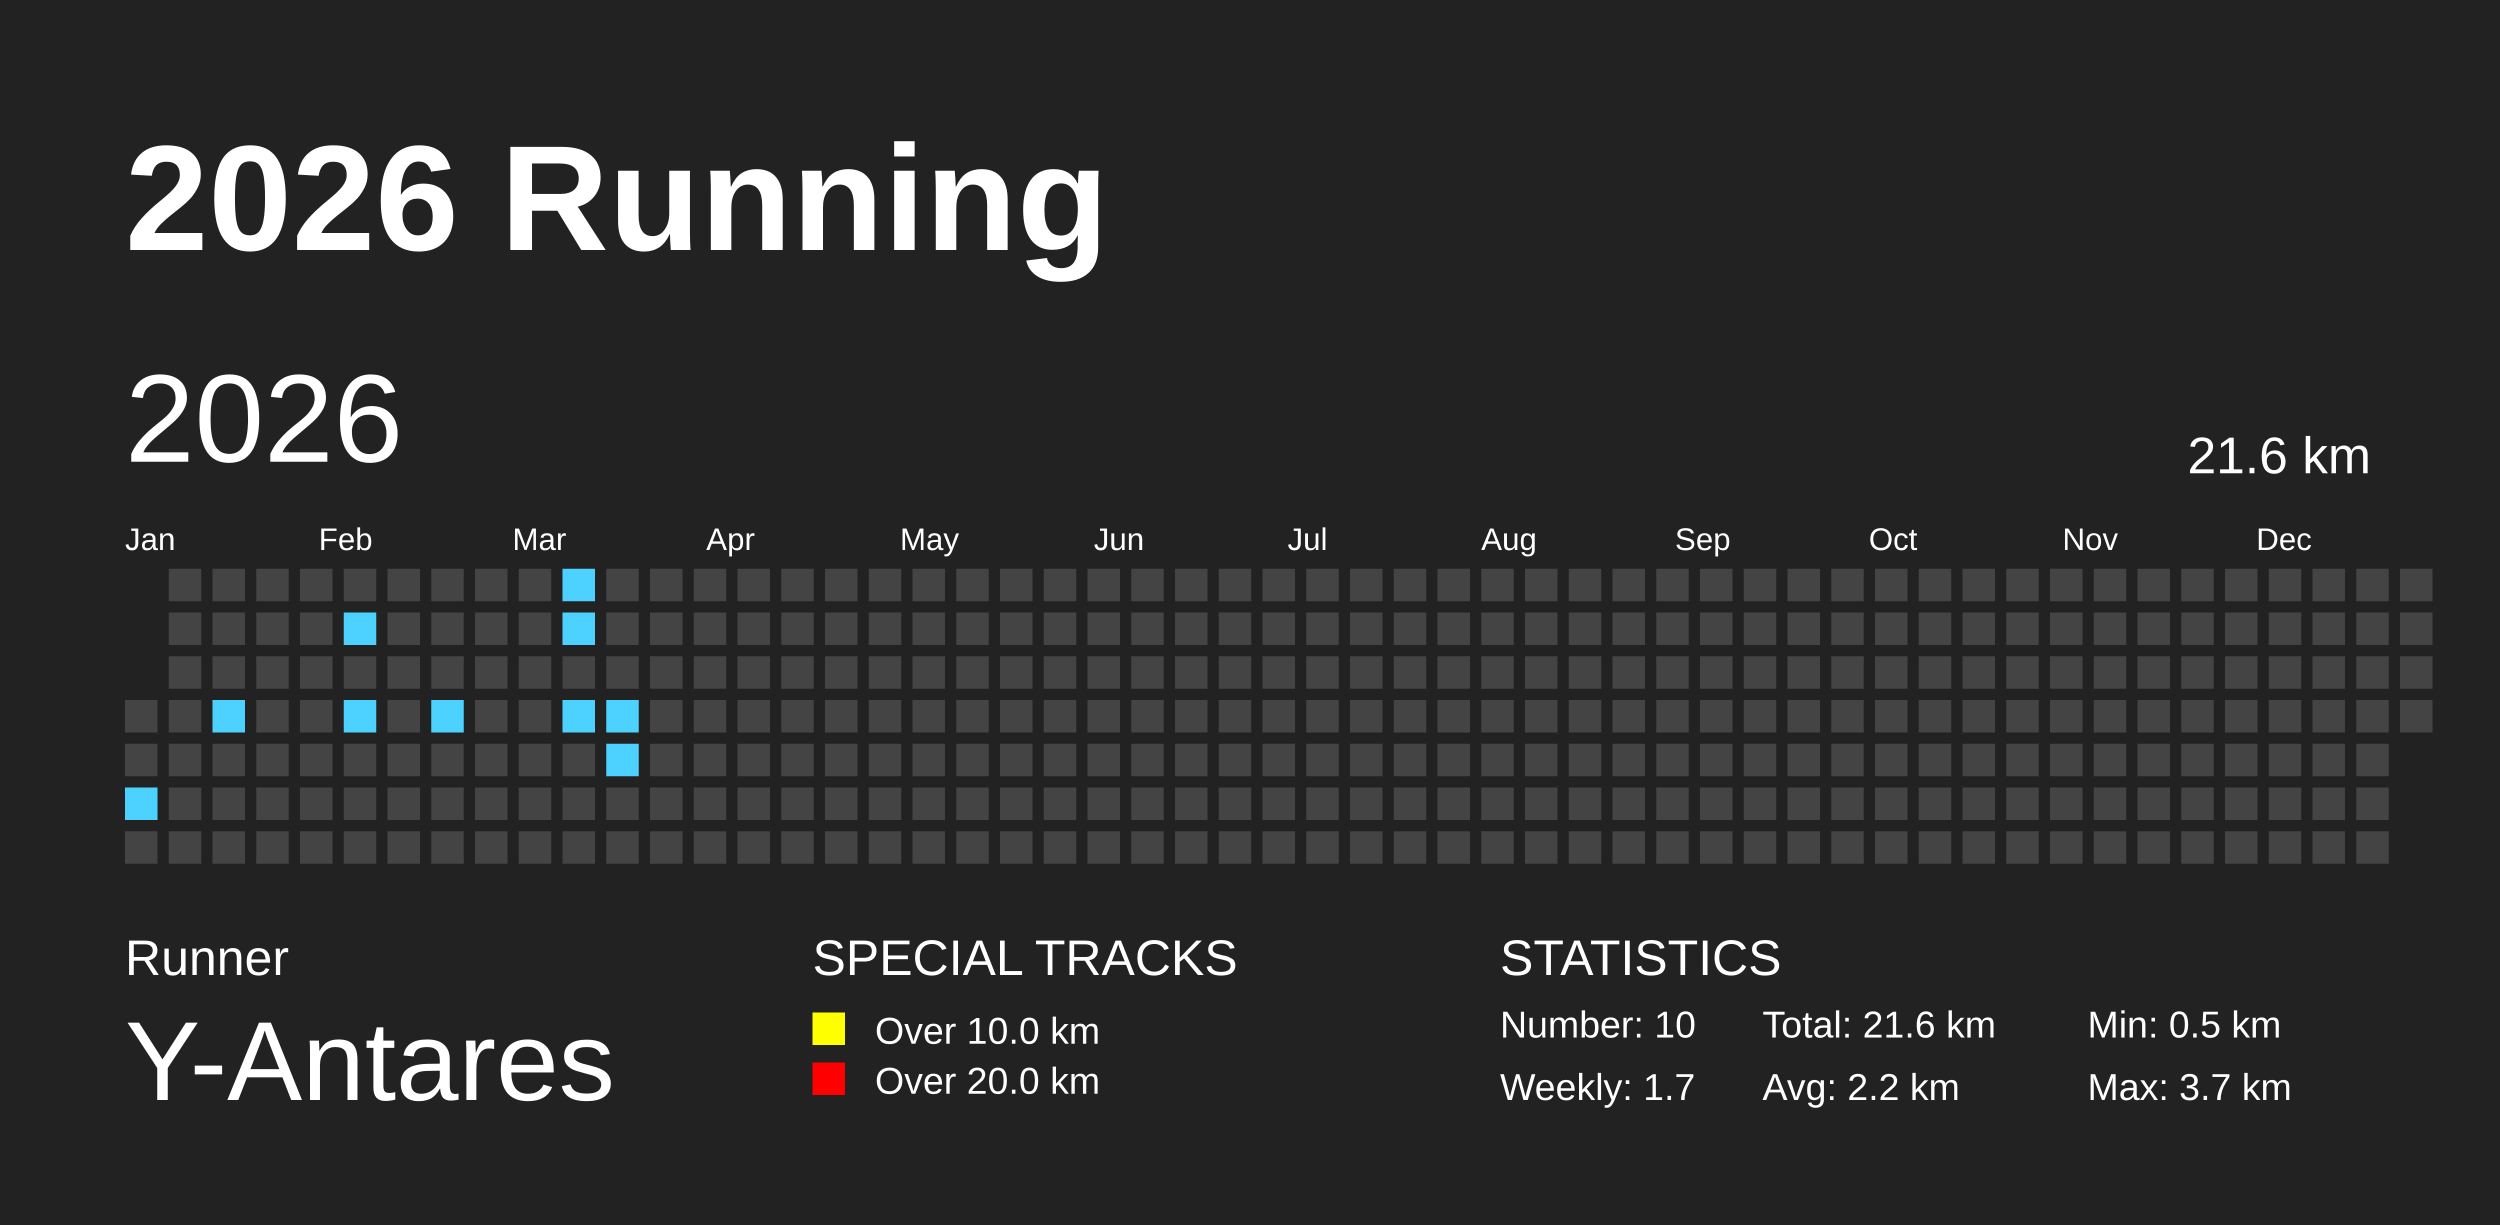
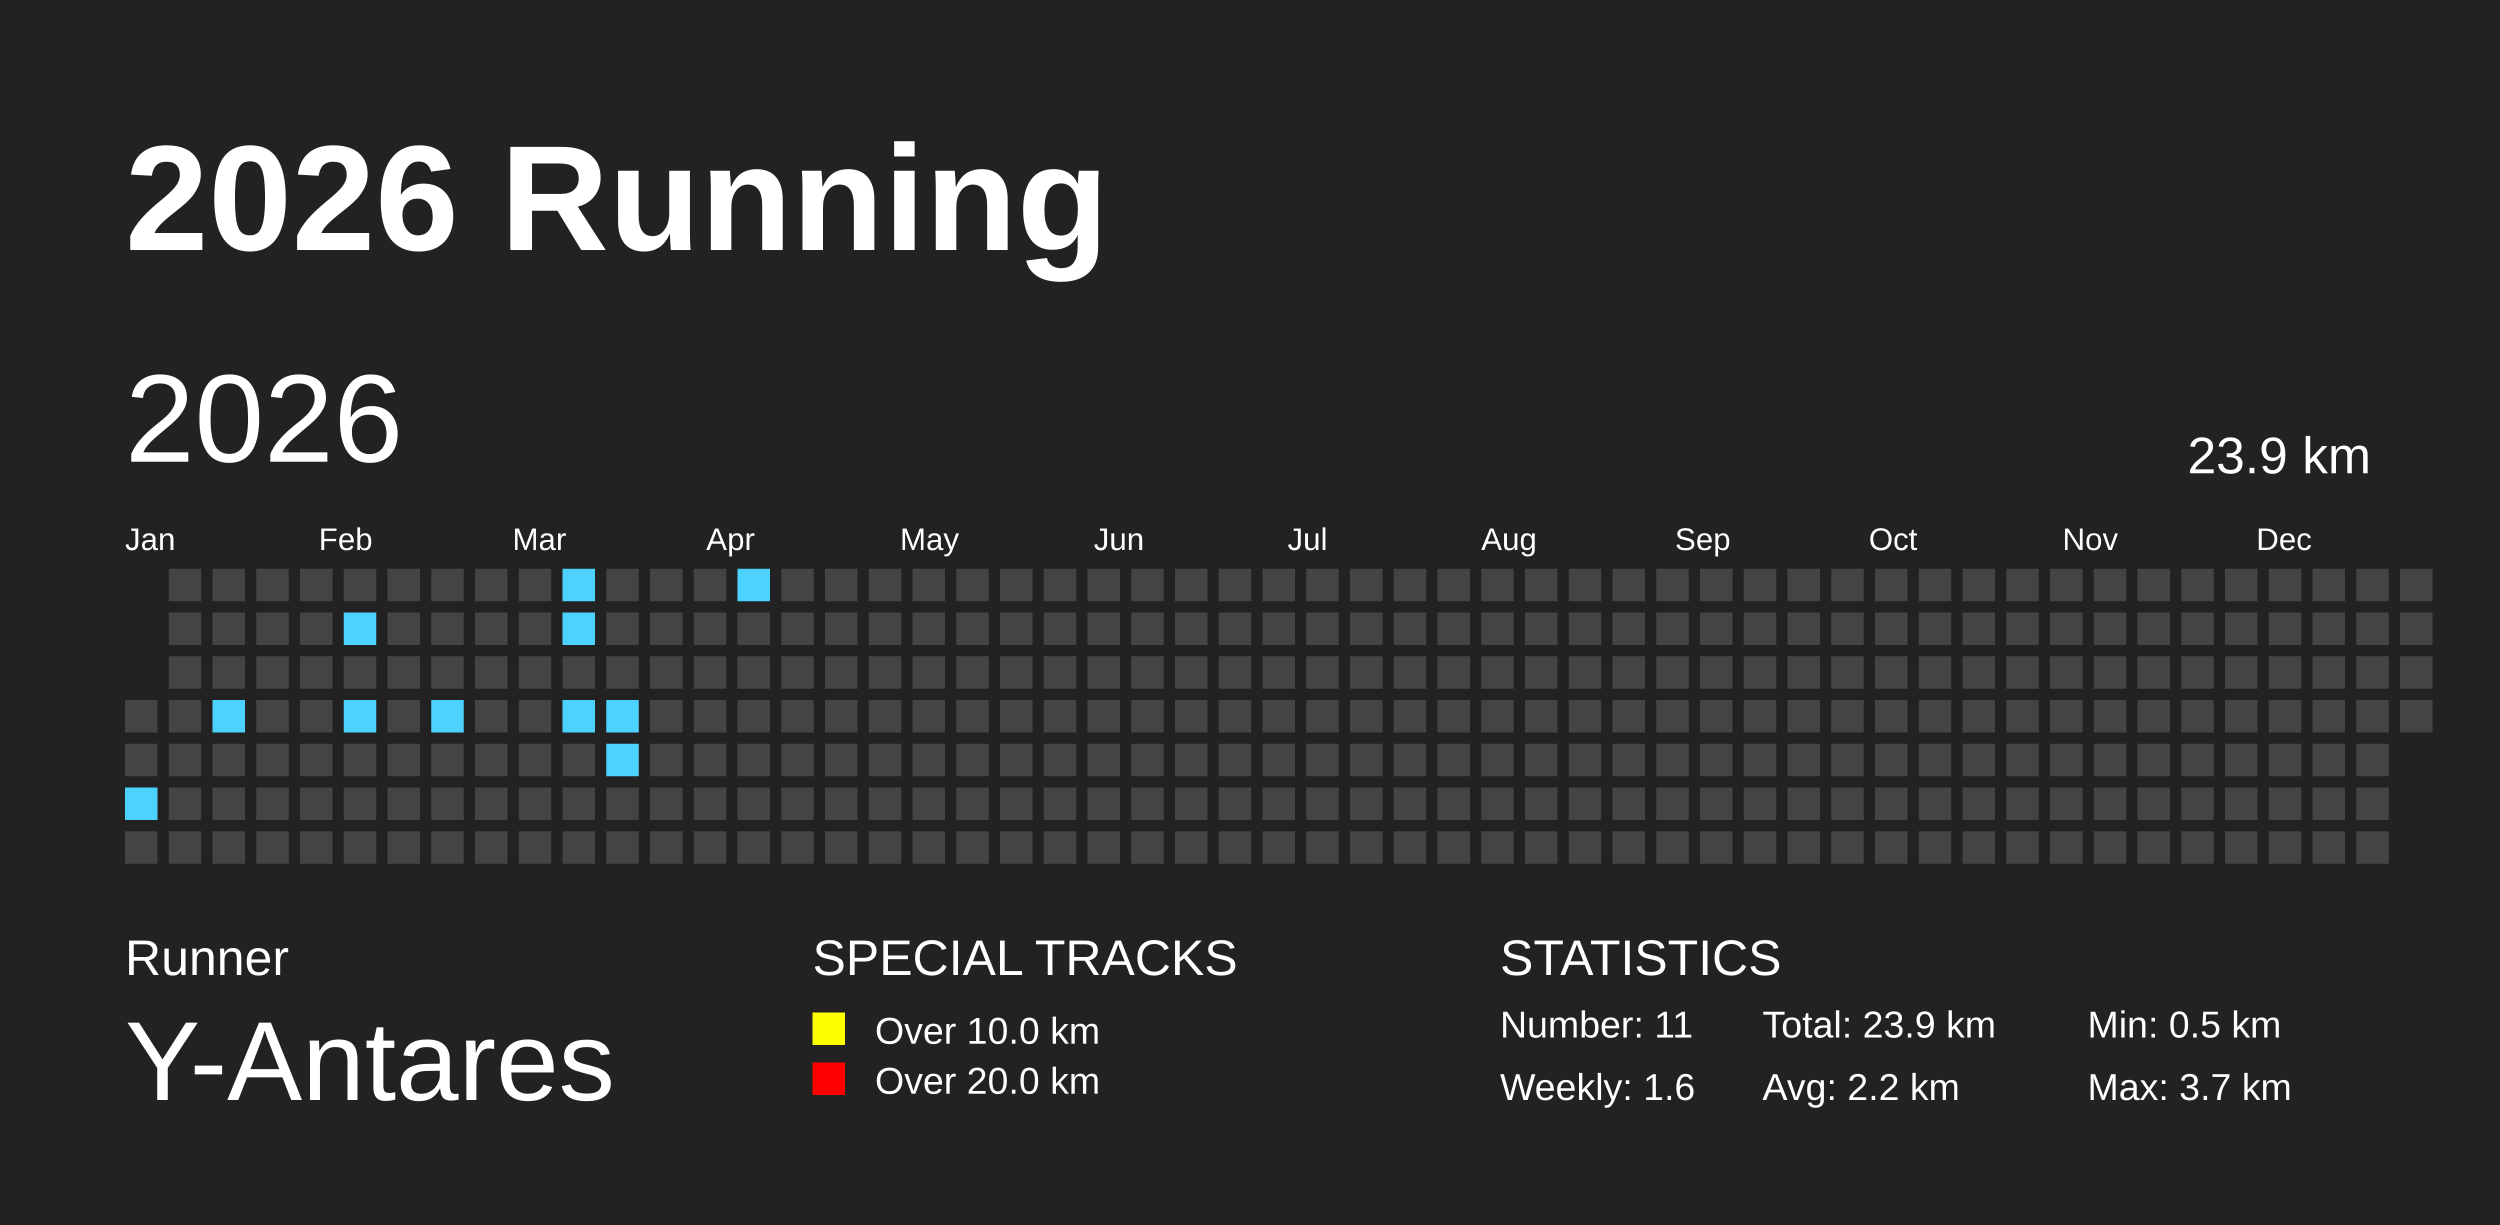
<svg xmlns="http://www.w3.org/2000/svg" baseProfile="full" height="98mm" version="1.1" viewBox="0,0,200,98" width="200mm">
  <defs />
  <rect fill="#222222" height="98" width="200" x="0" y="0" />
  <text fill="#FFFFFF" style="font-size:12px; font-family:Arial; font-weight:bold;" x="10" y="20">2026 Running</text>
  <text fill="#FFFFFF" style="font-size:4px; font-family:Arial" x="10" y="78">Runner</text>
  <text fill="#FFFFFF" style="font-size:9px; font-family:Arial" x="10" y="88">Y-Antares</text>
  <text fill="#FFFFFF" style="font-size:4px; font-family:Arial" x="65" y="78">SPECIAL TRACKS</text>
  <rect fill="yellow" height="2.6" width="2.6" x="65" y="81" />
  <text fill="#FFFFFF" style="font-size:3px; font-family:Arial" x="70" y="83.5">Over 10.0 km</text>
  <rect fill="red" height="2.6" width="2.6" x="65" y="85" />
  <text fill="#FFFFFF" style="font-size:3px; font-family:Arial" x="70" y="87.5">Over 20.0 km</text>
  <text fill="#FFFFFF" style="font-size:4px; font-family:Arial" x="120" y="78">STATISTICS</text>
-   <text fill="#FFFFFF" style="font-size:3px; font-family:Arial" x="120" y="83">Number: 10</text>
-   <text fill="#FFFFFF" style="font-size:3px; font-family:Arial" x="120" y="88">Weekly: 1.7</text>
-   <text fill="#FFFFFF" style="font-size:3px; font-family:Arial" x="141" y="83">Total: 21.6 km</text>
+   <text fill="#FFFFFF" style="font-size:3px; font-family:Arial" x="120" y="83">Number: 11</text>
+   <text fill="#FFFFFF" style="font-size:3px; font-family:Arial" x="120" y="88">Weekly: 1.6</text>
+   <text fill="#FFFFFF" style="font-size:3px; font-family:Arial" x="141" y="83">Total: 23.9 km</text>
  <text fill="#FFFFFF" style="font-size:3px; font-family:Arial" x="141" y="88">Avg: 2.2 km</text>
  <text fill="#FFFFFF" style="font-size:3px; font-family:Arial" x="167" y="83">Min: 0.5 km</text>
  <text fill="#FFFFFF" style="font-size:3px; font-family:Arial" x="167" y="88">Max: 3.7 km</text>
  <text dominant-baseline="hanging" fill="#FFFFFF" style="font-size:10.0px; font-family:Arial;" x="10" y="30">2026</text>
-   <text dominant-baseline="hanging" fill="#FFFFFF" style="font-size:4.125px; font-family:Arial;" x="175" y="35">21.6 km</text>
+   <text dominant-baseline="hanging" fill="#FFFFFF" style="font-size:4.125px; font-family:Arial;" x="175" y="35">23.9 km</text>
  <text fill="#FFFFFF" style="font-size:2.5px; font-family:Arial" x="10.0" y="44">Jan</text>
  <text fill="#FFFFFF" style="font-size:2.5px; font-family:Arial" x="25.5" y="44">Feb</text>
  <text fill="#FFFFFF" style="font-size:2.5px; font-family:Arial" x="41.0" y="44">Mar</text>
  <text fill="#FFFFFF" style="font-size:2.5px; font-family:Arial" x="56.5" y="44">Apr</text>
  <text fill="#FFFFFF" style="font-size:2.5px; font-family:Arial" x="72.0" y="44">May</text>
  <text fill="#FFFFFF" style="font-size:2.5px; font-family:Arial" x="87.5" y="44">Jun</text>
  <text fill="#FFFFFF" style="font-size:2.5px; font-family:Arial" x="103.0" y="44">Jul</text>
  <text fill="#FFFFFF" style="font-size:2.5px; font-family:Arial" x="118.5" y="44">Aug</text>
  <text fill="#FFFFFF" style="font-size:2.5px; font-family:Arial" x="134.0" y="44">Sep</text>
  <text fill="#FFFFFF" style="font-size:2.5px; font-family:Arial" x="149.5" y="44">Oct</text>
  <text fill="#FFFFFF" style="font-size:2.5px; font-family:Arial" x="165.0" y="44">Nov</text>
  <text fill="#FFFFFF" style="font-size:2.5px; font-family:Arial" x="180.5" y="44">Dec</text>
  <rect fill="#444444" height="2.6" width="2.6" x="10.0" y="56.0" />
  <rect fill="#444444" height="2.6" width="2.6" x="10.0" y="59.5" />
  <rect fill="#4DD2FF" height="2.6" width="2.6" x="10.0" y="63.0" />
  <rect fill="#444444" height="2.6" width="2.6" x="10.0" y="66.5" />
  <rect fill="#444444" height="2.6" width="2.6" x="13.5" y="45.5" />
  <rect fill="#444444" height="2.6" width="2.6" x="13.5" y="49.0" />
  <rect fill="#444444" height="2.6" width="2.6" x="13.5" y="52.5" />
  <rect fill="#444444" height="2.6" width="2.6" x="13.5" y="56.0" />
  <rect fill="#444444" height="2.6" width="2.6" x="13.5" y="59.5" />
  <rect fill="#444444" height="2.6" width="2.6" x="13.5" y="63.0" />
  <rect fill="#444444" height="2.6" width="2.6" x="13.5" y="66.5" />
  <rect fill="#444444" height="2.6" width="2.6" x="17.0" y="45.5" />
  <rect fill="#444444" height="2.6" width="2.6" x="17.0" y="49.0" />
  <rect fill="#444444" height="2.6" width="2.6" x="17.0" y="52.5" />
  <rect fill="#4DD2FF" height="2.6" width="2.6" x="17.0" y="56.0" />
  <rect fill="#444444" height="2.6" width="2.6" x="17.0" y="59.5" />
  <rect fill="#444444" height="2.6" width="2.6" x="17.0" y="63.0" />
  <rect fill="#444444" height="2.6" width="2.6" x="17.0" y="66.5" />
  <rect fill="#444444" height="2.6" width="2.6" x="20.5" y="45.5" />
  <rect fill="#444444" height="2.6" width="2.6" x="20.5" y="49.0" />
  <rect fill="#444444" height="2.6" width="2.6" x="20.5" y="52.5" />
  <rect fill="#444444" height="2.6" width="2.6" x="20.5" y="56.0" />
  <rect fill="#444444" height="2.6" width="2.6" x="20.5" y="59.5" />
  <rect fill="#444444" height="2.6" width="2.6" x="20.5" y="63.0" />
  <rect fill="#444444" height="2.6" width="2.6" x="20.5" y="66.5" />
  <rect fill="#444444" height="2.6" width="2.6" x="24.0" y="45.5" />
  <rect fill="#444444" height="2.6" width="2.6" x="24.0" y="49.0" />
  <rect fill="#444444" height="2.6" width="2.6" x="24.0" y="52.5" />
  <rect fill="#444444" height="2.6" width="2.6" x="24.0" y="56.0" />
  <rect fill="#444444" height="2.6" width="2.6" x="24.0" y="59.5" />
  <rect fill="#444444" height="2.6" width="2.6" x="24.0" y="63.0" />
  <rect fill="#444444" height="2.6" width="2.6" x="24.0" y="66.5" />
  <rect fill="#444444" height="2.6" width="2.6" x="27.5" y="45.5" />
  <rect fill="#4DD2FF" height="2.6" width="2.6" x="27.5" y="49.0" />
  <rect fill="#444444" height="2.6" width="2.6" x="27.5" y="52.5" />
  <rect fill="#4DD2FF" height="2.6" width="2.6" x="27.5" y="56.0" />
  <rect fill="#444444" height="2.6" width="2.6" x="27.5" y="59.5" />
  <rect fill="#444444" height="2.6" width="2.6" x="27.5" y="63.0" />
  <rect fill="#444444" height="2.6" width="2.6" x="27.5" y="66.5" />
  <rect fill="#444444" height="2.6" width="2.6" x="31.0" y="45.5" />
  <rect fill="#444444" height="2.6" width="2.6" x="31.0" y="49.0" />
  <rect fill="#444444" height="2.6" width="2.6" x="31.0" y="52.5" />
  <rect fill="#444444" height="2.6" width="2.6" x="31.0" y="56.0" />
  <rect fill="#444444" height="2.6" width="2.6" x="31.0" y="59.5" />
  <rect fill="#444444" height="2.6" width="2.6" x="31.0" y="63.0" />
  <rect fill="#444444" height="2.6" width="2.6" x="31.0" y="66.5" />
  <rect fill="#444444" height="2.6" width="2.6" x="34.5" y="45.5" />
  <rect fill="#444444" height="2.6" width="2.6" x="34.5" y="49.0" />
  <rect fill="#444444" height="2.6" width="2.6" x="34.5" y="52.5" />
  <rect fill="#4DD2FF" height="2.6" width="2.6" x="34.5" y="56.0" />
  <rect fill="#444444" height="2.6" width="2.6" x="34.5" y="59.5" />
  <rect fill="#444444" height="2.6" width="2.6" x="34.5" y="63.0" />
  <rect fill="#444444" height="2.6" width="2.6" x="34.5" y="66.5" />
  <rect fill="#444444" height="2.6" width="2.6" x="38.0" y="45.5" />
  <rect fill="#444444" height="2.6" width="2.6" x="38.0" y="49.0" />
  <rect fill="#444444" height="2.6" width="2.6" x="38.0" y="52.5" />
  <rect fill="#444444" height="2.6" width="2.6" x="38.0" y="56.0" />
  <rect fill="#444444" height="2.6" width="2.6" x="38.0" y="59.5" />
  <rect fill="#444444" height="2.6" width="2.6" x="38.0" y="63.0" />
  <rect fill="#444444" height="2.6" width="2.6" x="38.0" y="66.5" />
  <rect fill="#444444" height="2.6" width="2.6" x="41.5" y="45.5" />
  <rect fill="#444444" height="2.6" width="2.6" x="41.5" y="49.0" />
  <rect fill="#444444" height="2.6" width="2.6" x="41.5" y="52.5" />
  <rect fill="#444444" height="2.6" width="2.6" x="41.5" y="56.0" />
  <rect fill="#444444" height="2.6" width="2.6" x="41.5" y="59.5" />
  <rect fill="#444444" height="2.6" width="2.6" x="41.5" y="63.0" />
  <rect fill="#444444" height="2.6" width="2.6" x="41.5" y="66.5" />
  <rect fill="#4DD2FF" height="2.6" width="2.6" x="45.0" y="45.5" />
  <rect fill="#4DD2FF" height="2.6" width="2.6" x="45.0" y="49.0" />
  <rect fill="#444444" height="2.6" width="2.6" x="45.0" y="52.5" />
  <rect fill="#4DD2FF" height="2.6" width="2.6" x="45.0" y="56.0" />
  <rect fill="#444444" height="2.6" width="2.6" x="45.0" y="59.5" />
  <rect fill="#444444" height="2.6" width="2.6" x="45.0" y="63.0" />
  <rect fill="#444444" height="2.6" width="2.6" x="45.0" y="66.5" />
  <rect fill="#444444" height="2.6" width="2.6" x="48.5" y="45.5" />
  <rect fill="#444444" height="2.6" width="2.6" x="48.5" y="49.0" />
  <rect fill="#444444" height="2.6" width="2.6" x="48.5" y="52.5" />
  <rect fill="#4DD2FF" height="2.6" width="2.6" x="48.5" y="56.0" />
  <rect fill="#4DD2FF" height="2.6" width="2.6" x="48.5" y="59.5" />
  <rect fill="#444444" height="2.6" width="2.6" x="48.5" y="63.0" />
  <rect fill="#444444" height="2.6" width="2.6" x="48.5" y="66.5" />
  <rect fill="#444444" height="2.6" width="2.6" x="52.0" y="45.5" />
  <rect fill="#444444" height="2.6" width="2.6" x="52.0" y="49.0" />
  <rect fill="#444444" height="2.6" width="2.6" x="52.0" y="52.5" />
  <rect fill="#444444" height="2.6" width="2.6" x="52.0" y="56.0" />
  <rect fill="#444444" height="2.6" width="2.6" x="52.0" y="59.5" />
  <rect fill="#444444" height="2.6" width="2.6" x="52.0" y="63.0" />
  <rect fill="#444444" height="2.6" width="2.6" x="52.0" y="66.5" />
  <rect fill="#444444" height="2.6" width="2.6" x="55.5" y="45.5" />
  <rect fill="#444444" height="2.6" width="2.6" x="55.5" y="49.0" />
  <rect fill="#444444" height="2.6" width="2.6" x="55.5" y="52.5" />
  <rect fill="#444444" height="2.6" width="2.6" x="55.5" y="56.0" />
  <rect fill="#444444" height="2.6" width="2.6" x="55.5" y="59.5" />
  <rect fill="#444444" height="2.6" width="2.6" x="55.5" y="63.0" />
  <rect fill="#444444" height="2.6" width="2.6" x="55.5" y="66.5" />
-   <rect fill="#444444" height="2.6" width="2.6" x="59.0" y="45.5" />
+   <rect fill="#4DD2FF" height="2.6" width="2.6" x="59.0" y="45.5" />
  <rect fill="#444444" height="2.6" width="2.6" x="59.0" y="49.0" />
  <rect fill="#444444" height="2.6" width="2.6" x="59.0" y="52.5" />
  <rect fill="#444444" height="2.6" width="2.6" x="59.0" y="56.0" />
  <rect fill="#444444" height="2.6" width="2.6" x="59.0" y="59.5" />
  <rect fill="#444444" height="2.6" width="2.6" x="59.0" y="63.0" />
  <rect fill="#444444" height="2.6" width="2.6" x="59.0" y="66.5" />
  <rect fill="#444444" height="2.6" width="2.6" x="62.5" y="45.5" />
  <rect fill="#444444" height="2.6" width="2.6" x="62.5" y="49.0" />
  <rect fill="#444444" height="2.6" width="2.6" x="62.5" y="52.5" />
  <rect fill="#444444" height="2.6" width="2.6" x="62.5" y="56.0" />
  <rect fill="#444444" height="2.6" width="2.6" x="62.5" y="59.5" />
  <rect fill="#444444" height="2.6" width="2.6" x="62.5" y="63.0" />
  <rect fill="#444444" height="2.6" width="2.6" x="62.5" y="66.5" />
  <rect fill="#444444" height="2.6" width="2.6" x="66.0" y="45.5" />
  <rect fill="#444444" height="2.6" width="2.6" x="66.0" y="49.0" />
  <rect fill="#444444" height="2.6" width="2.6" x="66.0" y="52.5" />
  <rect fill="#444444" height="2.6" width="2.6" x="66.0" y="56.0" />
  <rect fill="#444444" height="2.6" width="2.6" x="66.0" y="59.5" />
  <rect fill="#444444" height="2.6" width="2.6" x="66.0" y="63.0" />
  <rect fill="#444444" height="2.6" width="2.6" x="66.0" y="66.5" />
  <rect fill="#444444" height="2.6" width="2.6" x="69.5" y="45.5" />
  <rect fill="#444444" height="2.6" width="2.6" x="69.5" y="49.0" />
  <rect fill="#444444" height="2.6" width="2.6" x="69.5" y="52.5" />
  <rect fill="#444444" height="2.6" width="2.6" x="69.5" y="56.0" />
  <rect fill="#444444" height="2.6" width="2.6" x="69.5" y="59.5" />
  <rect fill="#444444" height="2.6" width="2.6" x="69.5" y="63.0" />
  <rect fill="#444444" height="2.6" width="2.6" x="69.5" y="66.5" />
  <rect fill="#444444" height="2.6" width="2.6" x="73.0" y="45.5" />
  <rect fill="#444444" height="2.6" width="2.6" x="73.0" y="49.0" />
  <rect fill="#444444" height="2.6" width="2.6" x="73.0" y="52.5" />
  <rect fill="#444444" height="2.6" width="2.6" x="73.0" y="56.0" />
  <rect fill="#444444" height="2.6" width="2.6" x="73.0" y="59.5" />
  <rect fill="#444444" height="2.6" width="2.6" x="73.0" y="63.0" />
  <rect fill="#444444" height="2.6" width="2.6" x="73.0" y="66.5" />
  <rect fill="#444444" height="2.6" width="2.6" x="76.5" y="45.5" />
  <rect fill="#444444" height="2.6" width="2.6" x="76.5" y="49.0" />
  <rect fill="#444444" height="2.6" width="2.6" x="76.5" y="52.5" />
  <rect fill="#444444" height="2.6" width="2.6" x="76.5" y="56.0" />
  <rect fill="#444444" height="2.6" width="2.6" x="76.5" y="59.5" />
  <rect fill="#444444" height="2.6" width="2.6" x="76.5" y="63.0" />
  <rect fill="#444444" height="2.6" width="2.6" x="76.5" y="66.5" />
  <rect fill="#444444" height="2.6" width="2.6" x="80.0" y="45.5" />
  <rect fill="#444444" height="2.6" width="2.6" x="80.0" y="49.0" />
  <rect fill="#444444" height="2.6" width="2.6" x="80.0" y="52.5" />
  <rect fill="#444444" height="2.6" width="2.6" x="80.0" y="56.0" />
  <rect fill="#444444" height="2.6" width="2.6" x="80.0" y="59.5" />
  <rect fill="#444444" height="2.6" width="2.6" x="80.0" y="63.0" />
  <rect fill="#444444" height="2.6" width="2.6" x="80.0" y="66.5" />
  <rect fill="#444444" height="2.6" width="2.6" x="83.5" y="45.5" />
  <rect fill="#444444" height="2.6" width="2.6" x="83.5" y="49.0" />
  <rect fill="#444444" height="2.6" width="2.6" x="83.5" y="52.5" />
  <rect fill="#444444" height="2.6" width="2.6" x="83.5" y="56.0" />
  <rect fill="#444444" height="2.6" width="2.6" x="83.5" y="59.5" />
  <rect fill="#444444" height="2.6" width="2.6" x="83.5" y="63.0" />
  <rect fill="#444444" height="2.6" width="2.6" x="83.5" y="66.5" />
  <rect fill="#444444" height="2.6" width="2.6" x="87.0" y="45.5" />
  <rect fill="#444444" height="2.6" width="2.6" x="87.0" y="49.0" />
  <rect fill="#444444" height="2.6" width="2.6" x="87.0" y="52.5" />
  <rect fill="#444444" height="2.6" width="2.6" x="87.0" y="56.0" />
  <rect fill="#444444" height="2.6" width="2.6" x="87.0" y="59.5" />
  <rect fill="#444444" height="2.6" width="2.6" x="87.0" y="63.0" />
  <rect fill="#444444" height="2.6" width="2.6" x="87.0" y="66.5" />
  <rect fill="#444444" height="2.6" width="2.6" x="90.5" y="45.5" />
  <rect fill="#444444" height="2.6" width="2.6" x="90.5" y="49.0" />
  <rect fill="#444444" height="2.6" width="2.6" x="90.5" y="52.5" />
  <rect fill="#444444" height="2.6" width="2.6" x="90.5" y="56.0" />
  <rect fill="#444444" height="2.6" width="2.6" x="90.5" y="59.5" />
  <rect fill="#444444" height="2.6" width="2.6" x="90.5" y="63.0" />
  <rect fill="#444444" height="2.6" width="2.6" x="90.5" y="66.5" />
  <rect fill="#444444" height="2.6" width="2.6" x="94.0" y="45.5" />
  <rect fill="#444444" height="2.6" width="2.6" x="94.0" y="49.0" />
  <rect fill="#444444" height="2.6" width="2.6" x="94.0" y="52.5" />
  <rect fill="#444444" height="2.6" width="2.6" x="94.0" y="56.0" />
  <rect fill="#444444" height="2.6" width="2.6" x="94.0" y="59.5" />
  <rect fill="#444444" height="2.6" width="2.6" x="94.0" y="63.0" />
  <rect fill="#444444" height="2.6" width="2.6" x="94.0" y="66.5" />
  <rect fill="#444444" height="2.6" width="2.6" x="97.5" y="45.5" />
  <rect fill="#444444" height="2.6" width="2.6" x="97.5" y="49.0" />
  <rect fill="#444444" height="2.6" width="2.6" x="97.5" y="52.5" />
  <rect fill="#444444" height="2.6" width="2.6" x="97.5" y="56.0" />
  <rect fill="#444444" height="2.6" width="2.6" x="97.5" y="59.5" />
  <rect fill="#444444" height="2.6" width="2.6" x="97.5" y="63.0" />
  <rect fill="#444444" height="2.6" width="2.6" x="97.5" y="66.5" />
  <rect fill="#444444" height="2.6" width="2.6" x="101.0" y="45.5" />
  <rect fill="#444444" height="2.6" width="2.6" x="101.0" y="49.0" />
  <rect fill="#444444" height="2.6" width="2.6" x="101.0" y="52.5" />
  <rect fill="#444444" height="2.6" width="2.6" x="101.0" y="56.0" />
  <rect fill="#444444" height="2.6" width="2.6" x="101.0" y="59.5" />
  <rect fill="#444444" height="2.6" width="2.6" x="101.0" y="63.0" />
  <rect fill="#444444" height="2.6" width="2.6" x="101.0" y="66.5" />
  <rect fill="#444444" height="2.6" width="2.6" x="104.5" y="45.5" />
  <rect fill="#444444" height="2.6" width="2.6" x="104.5" y="49.0" />
  <rect fill="#444444" height="2.6" width="2.6" x="104.5" y="52.5" />
  <rect fill="#444444" height="2.6" width="2.6" x="104.5" y="56.0" />
  <rect fill="#444444" height="2.6" width="2.6" x="104.5" y="59.5" />
  <rect fill="#444444" height="2.6" width="2.6" x="104.5" y="63.0" />
  <rect fill="#444444" height="2.6" width="2.6" x="104.5" y="66.5" />
  <rect fill="#444444" height="2.6" width="2.6" x="108.0" y="45.5" />
  <rect fill="#444444" height="2.6" width="2.6" x="108.0" y="49.0" />
  <rect fill="#444444" height="2.6" width="2.6" x="108.0" y="52.5" />
  <rect fill="#444444" height="2.6" width="2.6" x="108.0" y="56.0" />
  <rect fill="#444444" height="2.6" width="2.6" x="108.0" y="59.5" />
  <rect fill="#444444" height="2.6" width="2.6" x="108.0" y="63.0" />
  <rect fill="#444444" height="2.6" width="2.6" x="108.0" y="66.5" />
  <rect fill="#444444" height="2.6" width="2.6" x="111.5" y="45.5" />
  <rect fill="#444444" height="2.6" width="2.6" x="111.5" y="49.0" />
  <rect fill="#444444" height="2.6" width="2.6" x="111.5" y="52.5" />
  <rect fill="#444444" height="2.6" width="2.6" x="111.5" y="56.0" />
  <rect fill="#444444" height="2.6" width="2.6" x="111.5" y="59.5" />
  <rect fill="#444444" height="2.6" width="2.6" x="111.5" y="63.0" />
  <rect fill="#444444" height="2.6" width="2.6" x="111.5" y="66.5" />
  <rect fill="#444444" height="2.6" width="2.6" x="115.0" y="45.5" />
  <rect fill="#444444" height="2.6" width="2.6" x="115.0" y="49.0" />
  <rect fill="#444444" height="2.6" width="2.6" x="115.0" y="52.5" />
  <rect fill="#444444" height="2.6" width="2.6" x="115.0" y="56.0" />
  <rect fill="#444444" height="2.6" width="2.6" x="115.0" y="59.5" />
  <rect fill="#444444" height="2.6" width="2.6" x="115.0" y="63.0" />
  <rect fill="#444444" height="2.6" width="2.6" x="115.0" y="66.5" />
  <rect fill="#444444" height="2.6" width="2.6" x="118.5" y="45.5" />
  <rect fill="#444444" height="2.6" width="2.6" x="118.5" y="49.0" />
  <rect fill="#444444" height="2.6" width="2.6" x="118.5" y="52.5" />
  <rect fill="#444444" height="2.6" width="2.6" x="118.5" y="56.0" />
  <rect fill="#444444" height="2.6" width="2.6" x="118.5" y="59.5" />
  <rect fill="#444444" height="2.6" width="2.6" x="118.5" y="63.0" />
  <rect fill="#444444" height="2.6" width="2.6" x="118.5" y="66.5" />
  <rect fill="#444444" height="2.6" width="2.6" x="122.0" y="45.5" />
  <rect fill="#444444" height="2.6" width="2.6" x="122.0" y="49.0" />
  <rect fill="#444444" height="2.6" width="2.6" x="122.0" y="52.5" />
  <rect fill="#444444" height="2.6" width="2.6" x="122.0" y="56.0" />
  <rect fill="#444444" height="2.6" width="2.6" x="122.0" y="59.5" />
  <rect fill="#444444" height="2.6" width="2.6" x="122.0" y="63.0" />
  <rect fill="#444444" height="2.6" width="2.6" x="122.0" y="66.5" />
  <rect fill="#444444" height="2.6" width="2.6" x="125.5" y="45.5" />
  <rect fill="#444444" height="2.6" width="2.6" x="125.5" y="49.0" />
  <rect fill="#444444" height="2.6" width="2.6" x="125.5" y="52.5" />
  <rect fill="#444444" height="2.6" width="2.6" x="125.5" y="56.0" />
  <rect fill="#444444" height="2.6" width="2.6" x="125.5" y="59.5" />
  <rect fill="#444444" height="2.6" width="2.6" x="125.5" y="63.0" />
  <rect fill="#444444" height="2.6" width="2.6" x="125.5" y="66.5" />
  <rect fill="#444444" height="2.6" width="2.6" x="129.0" y="45.5" />
  <rect fill="#444444" height="2.6" width="2.6" x="129.0" y="49.0" />
  <rect fill="#444444" height="2.6" width="2.6" x="129.0" y="52.5" />
  <rect fill="#444444" height="2.6" width="2.6" x="129.0" y="56.0" />
  <rect fill="#444444" height="2.6" width="2.6" x="129.0" y="59.5" />
  <rect fill="#444444" height="2.6" width="2.6" x="129.0" y="63.0" />
  <rect fill="#444444" height="2.6" width="2.6" x="129.0" y="66.5" />
  <rect fill="#444444" height="2.6" width="2.6" x="132.5" y="45.5" />
  <rect fill="#444444" height="2.6" width="2.6" x="132.5" y="49.0" />
  <rect fill="#444444" height="2.6" width="2.6" x="132.5" y="52.5" />
  <rect fill="#444444" height="2.6" width="2.6" x="132.5" y="56.0" />
  <rect fill="#444444" height="2.6" width="2.6" x="132.5" y="59.5" />
  <rect fill="#444444" height="2.6" width="2.6" x="132.5" y="63.0" />
  <rect fill="#444444" height="2.6" width="2.6" x="132.5" y="66.5" />
  <rect fill="#444444" height="2.6" width="2.6" x="136.0" y="45.5" />
  <rect fill="#444444" height="2.6" width="2.6" x="136.0" y="49.0" />
  <rect fill="#444444" height="2.6" width="2.6" x="136.0" y="52.5" />
  <rect fill="#444444" height="2.6" width="2.6" x="136.0" y="56.0" />
  <rect fill="#444444" height="2.6" width="2.6" x="136.0" y="59.5" />
  <rect fill="#444444" height="2.6" width="2.6" x="136.0" y="63.0" />
  <rect fill="#444444" height="2.6" width="2.6" x="136.0" y="66.5" />
  <rect fill="#444444" height="2.6" width="2.6" x="139.5" y="45.5" />
  <rect fill="#444444" height="2.6" width="2.6" x="139.5" y="49.0" />
  <rect fill="#444444" height="2.6" width="2.6" x="139.5" y="52.5" />
  <rect fill="#444444" height="2.6" width="2.6" x="139.5" y="56.0" />
  <rect fill="#444444" height="2.6" width="2.6" x="139.5" y="59.5" />
  <rect fill="#444444" height="2.6" width="2.6" x="139.5" y="63.0" />
  <rect fill="#444444" height="2.6" width="2.6" x="139.5" y="66.5" />
  <rect fill="#444444" height="2.6" width="2.6" x="143.0" y="45.5" />
  <rect fill="#444444" height="2.6" width="2.6" x="143.0" y="49.0" />
  <rect fill="#444444" height="2.6" width="2.6" x="143.0" y="52.5" />
  <rect fill="#444444" height="2.6" width="2.6" x="143.0" y="56.0" />
  <rect fill="#444444" height="2.6" width="2.6" x="143.0" y="59.5" />
  <rect fill="#444444" height="2.6" width="2.6" x="143.0" y="63.0" />
  <rect fill="#444444" height="2.6" width="2.6" x="143.0" y="66.5" />
  <rect fill="#444444" height="2.6" width="2.6" x="146.5" y="45.5" />
  <rect fill="#444444" height="2.6" width="2.6" x="146.5" y="49.0" />
  <rect fill="#444444" height="2.6" width="2.6" x="146.5" y="52.5" />
  <rect fill="#444444" height="2.6" width="2.6" x="146.5" y="56.0" />
  <rect fill="#444444" height="2.6" width="2.6" x="146.5" y="59.5" />
  <rect fill="#444444" height="2.6" width="2.6" x="146.5" y="63.0" />
  <rect fill="#444444" height="2.6" width="2.6" x="146.5" y="66.5" />
  <rect fill="#444444" height="2.6" width="2.6" x="150.0" y="45.5" />
  <rect fill="#444444" height="2.6" width="2.6" x="150.0" y="49.0" />
  <rect fill="#444444" height="2.6" width="2.6" x="150.0" y="52.5" />
  <rect fill="#444444" height="2.6" width="2.6" x="150.0" y="56.0" />
  <rect fill="#444444" height="2.6" width="2.6" x="150.0" y="59.5" />
  <rect fill="#444444" height="2.6" width="2.6" x="150.0" y="63.0" />
  <rect fill="#444444" height="2.6" width="2.6" x="150.0" y="66.5" />
  <rect fill="#444444" height="2.6" width="2.6" x="153.5" y="45.5" />
  <rect fill="#444444" height="2.6" width="2.6" x="153.5" y="49.0" />
  <rect fill="#444444" height="2.6" width="2.6" x="153.5" y="52.5" />
  <rect fill="#444444" height="2.6" width="2.6" x="153.5" y="56.0" />
  <rect fill="#444444" height="2.6" width="2.6" x="153.5" y="59.5" />
  <rect fill="#444444" height="2.6" width="2.6" x="153.5" y="63.0" />
  <rect fill="#444444" height="2.6" width="2.6" x="153.5" y="66.5" />
  <rect fill="#444444" height="2.6" width="2.6" x="157.0" y="45.5" />
  <rect fill="#444444" height="2.6" width="2.6" x="157.0" y="49.0" />
  <rect fill="#444444" height="2.6" width="2.6" x="157.0" y="52.5" />
  <rect fill="#444444" height="2.6" width="2.6" x="157.0" y="56.0" />
  <rect fill="#444444" height="2.6" width="2.6" x="157.0" y="59.5" />
  <rect fill="#444444" height="2.6" width="2.6" x="157.0" y="63.0" />
  <rect fill="#444444" height="2.6" width="2.6" x="157.0" y="66.5" />
  <rect fill="#444444" height="2.6" width="2.6" x="160.5" y="45.5" />
  <rect fill="#444444" height="2.6" width="2.6" x="160.5" y="49.0" />
  <rect fill="#444444" height="2.6" width="2.6" x="160.5" y="52.5" />
  <rect fill="#444444" height="2.6" width="2.6" x="160.5" y="56.0" />
  <rect fill="#444444" height="2.6" width="2.6" x="160.5" y="59.5" />
  <rect fill="#444444" height="2.6" width="2.6" x="160.5" y="63.0" />
  <rect fill="#444444" height="2.6" width="2.6" x="160.5" y="66.5" />
  <rect fill="#444444" height="2.6" width="2.6" x="164.0" y="45.5" />
  <rect fill="#444444" height="2.6" width="2.6" x="164.0" y="49.0" />
  <rect fill="#444444" height="2.6" width="2.6" x="164.0" y="52.5" />
  <rect fill="#444444" height="2.6" width="2.6" x="164.0" y="56.0" />
  <rect fill="#444444" height="2.6" width="2.6" x="164.0" y="59.5" />
  <rect fill="#444444" height="2.6" width="2.6" x="164.0" y="63.0" />
  <rect fill="#444444" height="2.6" width="2.6" x="164.0" y="66.5" />
  <rect fill="#444444" height="2.6" width="2.6" x="167.5" y="45.5" />
  <rect fill="#444444" height="2.6" width="2.6" x="167.5" y="49.0" />
  <rect fill="#444444" height="2.6" width="2.6" x="167.5" y="52.5" />
  <rect fill="#444444" height="2.6" width="2.6" x="167.5" y="56.0" />
  <rect fill="#444444" height="2.6" width="2.6" x="167.5" y="59.5" />
  <rect fill="#444444" height="2.6" width="2.6" x="167.5" y="63.0" />
  <rect fill="#444444" height="2.6" width="2.6" x="167.5" y="66.5" />
  <rect fill="#444444" height="2.6" width="2.6" x="171.0" y="45.5" />
  <rect fill="#444444" height="2.6" width="2.6" x="171.0" y="49.0" />
  <rect fill="#444444" height="2.6" width="2.6" x="171.0" y="52.5" />
  <rect fill="#444444" height="2.6" width="2.6" x="171.0" y="56.0" />
  <rect fill="#444444" height="2.6" width="2.6" x="171.0" y="59.5" />
  <rect fill="#444444" height="2.6" width="2.6" x="171.0" y="63.0" />
  <rect fill="#444444" height="2.6" width="2.6" x="171.0" y="66.5" />
  <rect fill="#444444" height="2.6" width="2.6" x="174.5" y="45.5" />
  <rect fill="#444444" height="2.6" width="2.6" x="174.5" y="49.0" />
  <rect fill="#444444" height="2.6" width="2.6" x="174.5" y="52.5" />
  <rect fill="#444444" height="2.6" width="2.6" x="174.5" y="56.0" />
  <rect fill="#444444" height="2.6" width="2.6" x="174.5" y="59.5" />
  <rect fill="#444444" height="2.6" width="2.6" x="174.5" y="63.0" />
  <rect fill="#444444" height="2.6" width="2.6" x="174.5" y="66.5" />
  <rect fill="#444444" height="2.6" width="2.6" x="178.0" y="45.5" />
  <rect fill="#444444" height="2.6" width="2.6" x="178.0" y="49.0" />
  <rect fill="#444444" height="2.6" width="2.6" x="178.0" y="52.5" />
  <rect fill="#444444" height="2.6" width="2.6" x="178.0" y="56.0" />
  <rect fill="#444444" height="2.6" width="2.6" x="178.0" y="59.5" />
  <rect fill="#444444" height="2.6" width="2.6" x="178.0" y="63.0" />
  <rect fill="#444444" height="2.6" width="2.6" x="178.0" y="66.5" />
  <rect fill="#444444" height="2.6" width="2.6" x="181.5" y="45.5" />
  <rect fill="#444444" height="2.6" width="2.6" x="181.5" y="49.0" />
  <rect fill="#444444" height="2.6" width="2.6" x="181.5" y="52.5" />
  <rect fill="#444444" height="2.6" width="2.6" x="181.5" y="56.0" />
  <rect fill="#444444" height="2.6" width="2.6" x="181.5" y="59.5" />
  <rect fill="#444444" height="2.6" width="2.6" x="181.5" y="63.0" />
  <rect fill="#444444" height="2.6" width="2.6" x="181.5" y="66.5" />
  <rect fill="#444444" height="2.6" width="2.6" x="185.0" y="45.5" />
  <rect fill="#444444" height="2.6" width="2.6" x="185.0" y="49.0" />
  <rect fill="#444444" height="2.6" width="2.6" x="185.0" y="52.5" />
  <rect fill="#444444" height="2.6" width="2.6" x="185.0" y="56.0" />
  <rect fill="#444444" height="2.6" width="2.6" x="185.0" y="59.5" />
  <rect fill="#444444" height="2.6" width="2.6" x="185.0" y="63.0" />
  <rect fill="#444444" height="2.6" width="2.6" x="185.0" y="66.5" />
  <rect fill="#444444" height="2.6" width="2.6" x="188.5" y="45.5" />
  <rect fill="#444444" height="2.6" width="2.6" x="188.5" y="49.0" />
  <rect fill="#444444" height="2.6" width="2.6" x="188.5" y="52.5" />
  <rect fill="#444444" height="2.6" width="2.6" x="188.5" y="56.0" />
  <rect fill="#444444" height="2.6" width="2.6" x="188.5" y="59.5" />
  <rect fill="#444444" height="2.6" width="2.6" x="188.5" y="63.0" />
  <rect fill="#444444" height="2.6" width="2.6" x="188.5" y="66.5" />
  <rect fill="#444444" height="2.6" width="2.6" x="192.0" y="45.5" />
  <rect fill="#444444" height="2.6" width="2.6" x="192.0" y="49.0" />
  <rect fill="#444444" height="2.6" width="2.6" x="192.0" y="52.5" />
  <rect fill="#444444" height="2.6" width="2.6" x="192.0" y="56.0" />
</svg>
